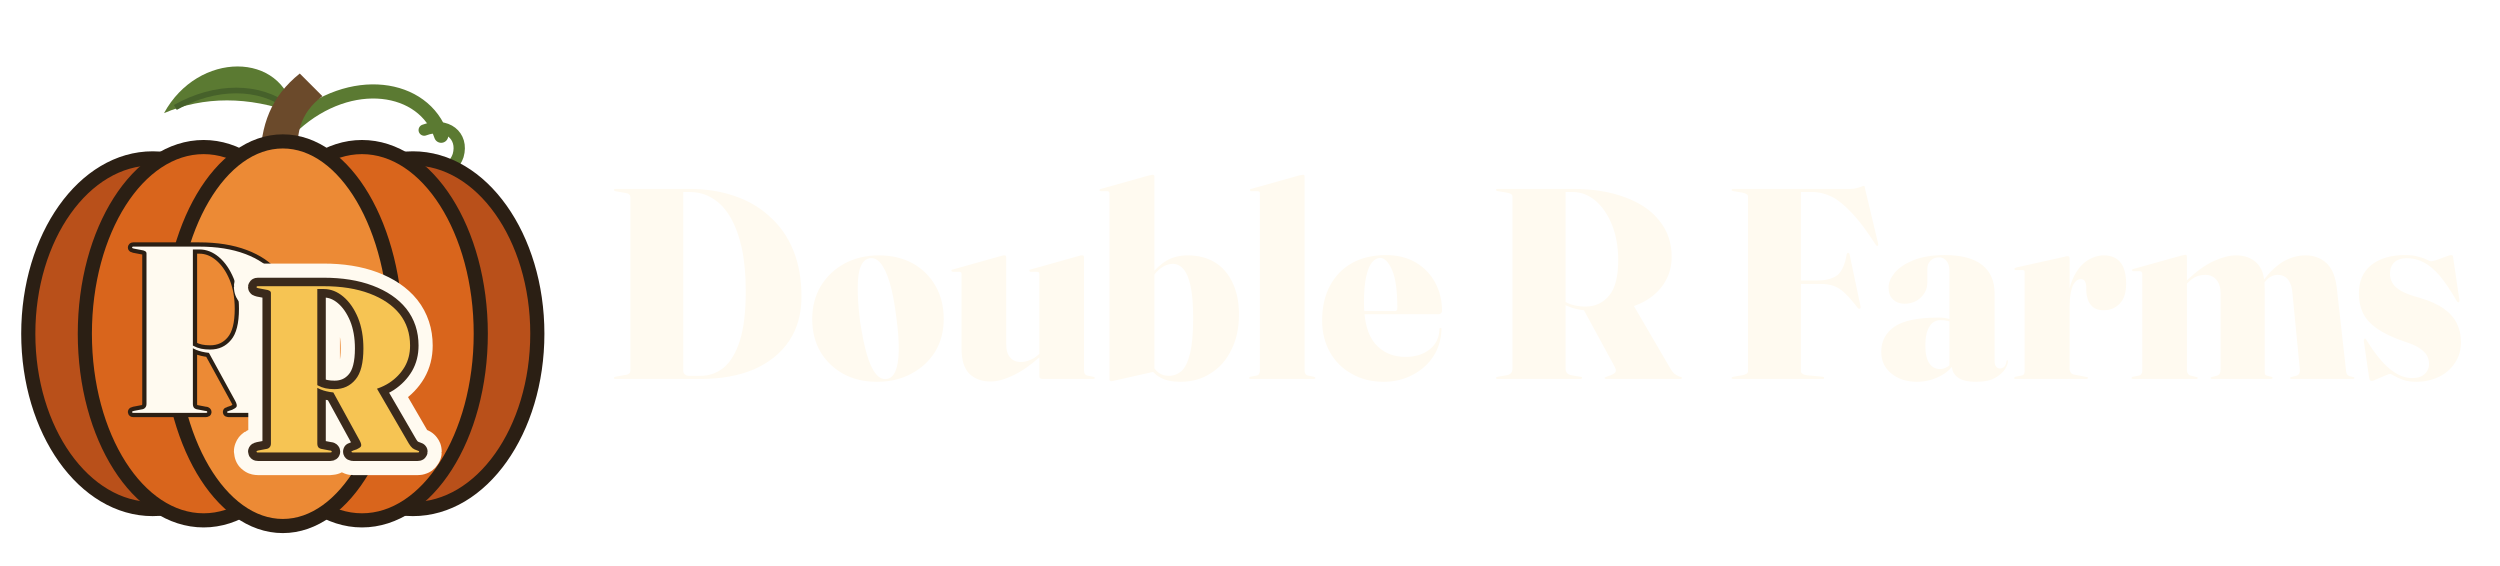
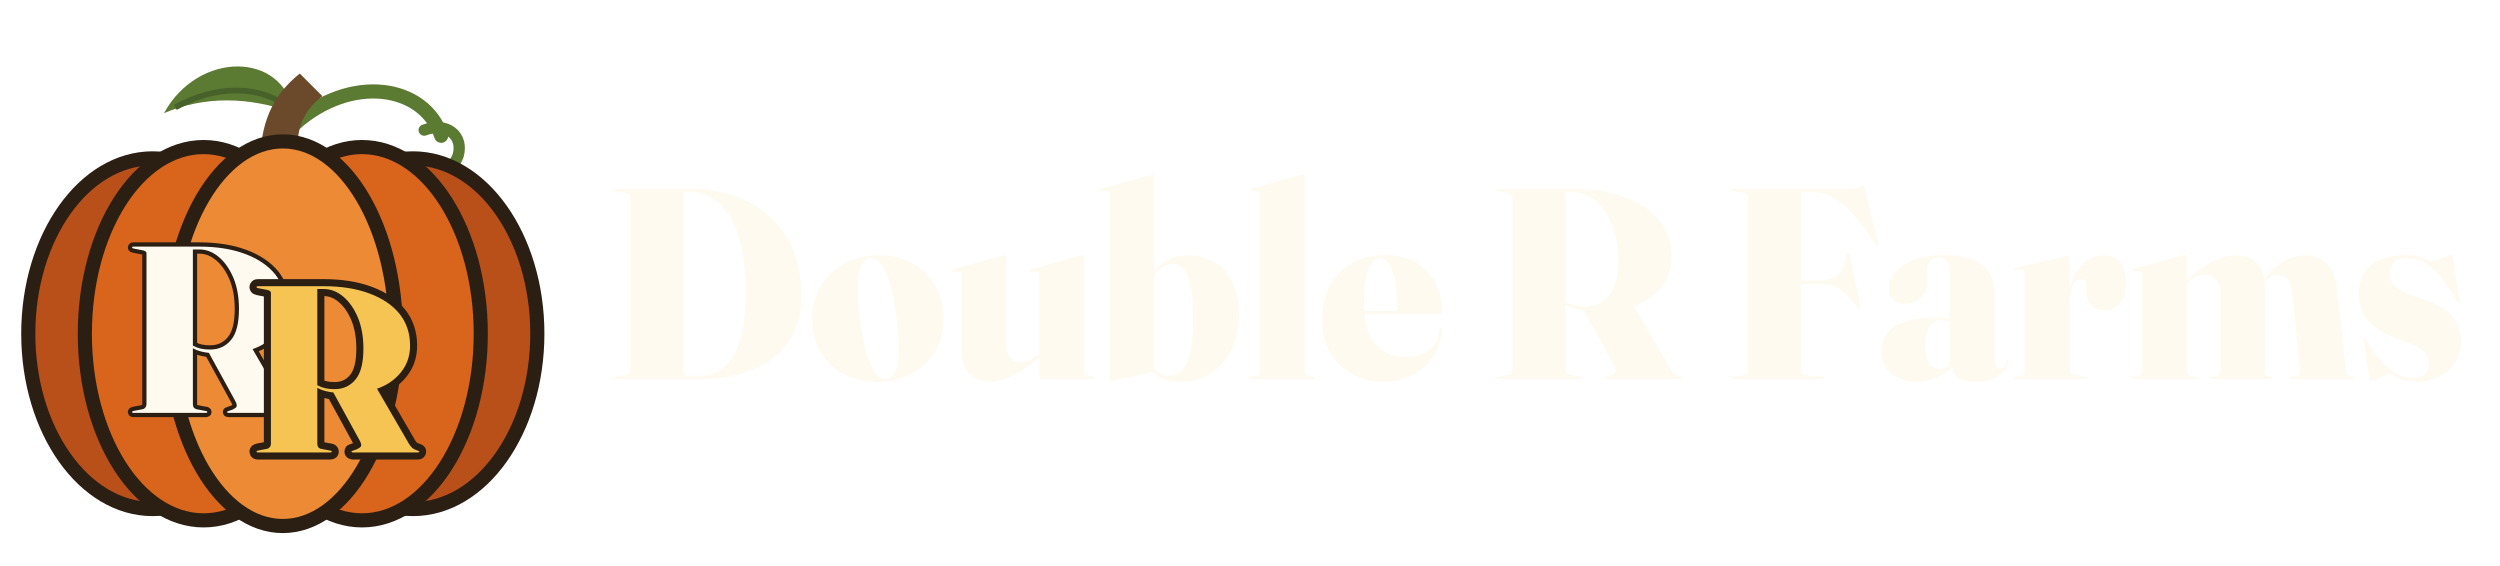
<svg xmlns="http://www.w3.org/2000/svg" viewBox="0 0 884 200" role="img" aria-label="Double R Farms">
  <g>
    <path d="M104 44 C 124 26, 150 30, 156 48" fill="none" stroke="#5b7a32" stroke-width="5" stroke-linecap="round" />
    <path d="M150 46 c 8 -3 14 2 12 9 c -2 6 -9 7 -12 3" fill="none" stroke="#5b7a32" stroke-width="4" stroke-linecap="round" />
    <path d="M58 40 C 70 18, 100 18, 104 40 C 88 34, 72 34, 58 40 Z" fill="#5b7a32" />
    <path d="M62 38 C 76 30, 92 30, 102 38" fill="none" stroke="#46612a" stroke-width="2" />
    <path d="M92 58 C 92 44, 96 34, 106 26 L 114 34 C 106 40, 104 48, 106 58 Z" fill="#6b4a2b" />
    <g stroke="#2b1f14" stroke-width="5" stroke-linejoin="round">
      <ellipse cx="54" cy="118" rx="44" ry="62" fill="#b9501a" />
      <ellipse cx="146" cy="118" rx="44" ry="62" fill="#b9501a" />
      <ellipse cx="72" cy="118" rx="42" ry="66" fill="#d9651c" />
      <ellipse cx="128" cy="118" rx="42" ry="66" fill="#d9651c" />
      <ellipse cx="100" cy="118" rx="40" ry="68" fill="#ec8a35" />
    </g>
    <path d="M101 108.2Q101 112.4 99.1 115.7Q97.1 119.1 93.6 121.4Q90 123.7 85 124.5Q84 124.7 83 124.8Q82 125 80.9 125.0Q79.9 125 78.7 125Q75 125 72.6 124.6Q70.2 124.2 68.5 123.3Q66.8 122.5 65.3 121.4L65.8 120.6Q67.1 121.6 68.4 122.3Q69.7 123 71.1 123.3Q72.5 123.6 74.3 123.6Q78.9 123.6 81.7 120.2Q84.5 116.9 84.5 109.2Q84.5 103.1 82.6 98.4Q80.6 93.6 77.4 90.9Q74.2 88.2 70.5 88.2H68.2V142.8Q68.2 143.7 68.6 144.2Q69.1 144.7 70 144.8L72.6 145.3Q73 145.3 73.1 145.4Q73.3 145.5 73.3 145.7Q73.3 146.0 72.8 146.0H47.1Q46.9 146.0 46.8 145.9Q46.7 145.8 46.7 145.7Q46.7 145.4 47.3 145.3L49.9 144.8Q50.9 144.7 51.3 144.2Q51.8 143.7 51.8 142.8V89.6Q51.8 89.1 51.3 88.8Q50.8 88.5 49.9 88.4L47.3 87.9Q46.7 87.8 46.7 87.5Q46.7 87.4 46.8 87.3Q46.9 87.2 47.1 87.2H70.4Q79.8 87.2 86.7 89.8Q93.6 92.4 97.3 97Q101 101.7 101 108.2ZM73.5 124.1 88.7 122.4 100.6 142.9Q101.2 143.9 101.9 144.5Q102.6 145 103.6 145.3Q103.9 145.4 104.1 145.5Q104.2 145.5 104.2 145.7Q104.2 145.8 104.1 145.9Q104 146.0 103.7 146.0H80.8Q80.3 146.0 80.3 145.7Q80.3 145.5 80.4 145.5Q80.6 145.5 80.9 145.3L82.1 144.9Q83.2 144.4 83.6 143.9Q84 143.3 83.2 141.8Z" fill="#fffaf0" stroke="#2b1f14" stroke-width="3" paint-order="stroke" />
-     <path d="M145 122.2Q145 126.4 143.1 129.7Q141.1 133.1 137.6 135.4Q134 137.7 129 138.5Q128 138.7 127 138.8Q126 139 124.9 139.0Q123.9 139 122.7 139Q119 139 116.6 138.6Q114.2 138.2 112.5 137.3Q110.8 136.5 109.3 135.4L109.8 134.6Q111.1 135.6 112.4 136.3Q113.7 137 115.1 137.3Q116.5 137.6 118.3 137.6Q122.9 137.6 125.7 134.2Q128.5 130.9 128.5 123.2Q128.5 117.1 126.6 112.4Q124.6 107.6 121.4 104.9Q118.2 102.2 114.5 102.2H112.2V156.8Q112.2 157.7 112.6 158.2Q113.1 158.7 114 158.8L116.6 159.3Q117 159.3 117.1 159.4Q117.3 159.5 117.3 159.7Q117.3 160.0 116.8 160.0H91.2Q90.9 160.0 90.8 159.9Q90.7 159.8 90.7 159.7Q90.7 159.4 91.3 159.3L93.9 158.8Q94.9 158.7 95.3 158.2Q95.8 157.7 95.8 156.8V103.6Q95.8 103.1 95.3 102.8Q94.8 102.5 93.9 102.4L91.3 101.9Q90.7 101.8 90.7 101.5Q90.7 101.4 90.8 101.3Q90.9 101.2 91.2 101.2H114.4Q123.8 101.2 130.7 103.8Q137.6 106.4 141.3 111Q145 115.7 145 122.2ZM117.5 138.1 132.7 136.4 144.6 156.9Q145.2 157.9 145.9 158.5Q146.6 159 147.6 159.3Q147.9 159.4 148.1 159.5Q148.2 159.5 148.2 159.7Q148.2 159.8 148.1 159.9Q148 160.0 147.7 160.0H124.8Q124.3 160.0 124.3 159.7Q124.3 159.5 124.4 159.5Q124.6 159.5 124.9 159.3L126.1 158.9Q127.2 158.4 127.6 157.9Q128 157.3 127.2 155.8Z" fill="none" stroke="#fffaf0" stroke-width="16" stroke-linejoin="round" />
-     <path d="M145 122.2Q145 126.4 143.1 129.7Q141.1 133.1 137.6 135.4Q134 137.7 129 138.5Q128 138.7 127 138.8Q126 139 124.9 139.0Q123.9 139 122.7 139Q119 139 116.6 138.6Q114.2 138.2 112.5 137.3Q110.8 136.5 109.3 135.4L109.8 134.6Q111.1 135.6 112.4 136.3Q113.7 137 115.1 137.3Q116.5 137.6 118.3 137.6Q122.9 137.6 125.7 134.2Q128.5 130.9 128.5 123.2Q128.5 117.1 126.6 112.4Q124.6 107.6 121.4 104.9Q118.2 102.2 114.5 102.2H112.2V156.8Q112.2 157.7 112.6 158.2Q113.1 158.7 114 158.8L116.6 159.3Q117 159.3 117.1 159.4Q117.3 159.5 117.3 159.7Q117.3 160.0 116.8 160.0H91.2Q90.9 160.0 90.8 159.9Q90.7 159.8 90.7 159.7Q90.7 159.4 91.3 159.3L93.9 158.8Q94.9 158.7 95.3 158.2Q95.8 157.7 95.8 156.8V103.6Q95.8 103.1 95.3 102.8Q94.8 102.5 93.9 102.4L91.3 101.9Q90.7 101.8 90.7 101.5Q90.7 101.4 90.8 101.3Q90.9 101.2 91.2 101.2H114.4Q123.8 101.2 130.7 103.8Q137.6 106.4 141.3 111Q145 115.7 145 122.2ZM117.5 138.1 132.7 136.4 144.6 156.9Q145.2 157.9 145.9 158.5Q146.6 159 147.6 159.3Q147.9 159.4 148.1 159.5Q148.2 159.5 148.2 159.7Q148.2 159.8 148.1 159.9Q148 160.0 147.7 160.0H124.8Q124.3 160.0 124.3 159.7Q124.3 159.5 124.4 159.5Q124.6 159.5 124.9 159.3L126.1 158.9Q127.2 158.4 127.6 157.9Q128 157.3 127.2 155.8Z" fill="#f6c453" stroke="#3a2a1c" stroke-width="6" paint-order="stroke" stroke-linejoin="round" />
+     <path d="M145 122.2Q145 126.4 143.1 129.7Q141.1 133.1 137.6 135.4Q134 137.7 129 138.5Q128 138.7 127 138.8Q126 139 124.9 139.0Q123.9 139 122.7 139Q119 139 116.6 138.6Q114.2 138.2 112.5 137.3Q110.8 136.5 109.3 135.4L109.8 134.6Q111.1 135.6 112.4 136.3Q113.7 137 115.1 137.3Q116.5 137.6 118.3 137.6Q122.9 137.6 125.7 134.2Q128.5 130.9 128.5 123.2Q128.5 117.1 126.6 112.4Q124.6 107.6 121.4 104.9Q118.2 102.2 114.5 102.2H112.2V156.8Q112.2 157.7 112.6 158.2Q113.1 158.7 114 158.8L116.6 159.3Q117 159.3 117.1 159.4Q117.3 159.5 117.3 159.7Q117.3 160.0 116.8 160.0H91.2Q90.9 160.0 90.8 159.9Q90.7 159.8 90.7 159.7Q90.7 159.4 91.3 159.3L93.9 158.8Q94.9 158.7 95.3 158.2Q95.8 157.7 95.8 156.8V103.6Q95.8 103.1 95.3 102.8Q94.8 102.5 93.9 102.4L91.3 101.9Q90.7 101.8 90.7 101.5Q90.7 101.4 90.8 101.3Q90.9 101.2 91.2 101.2H114.4Q123.8 101.2 130.7 103.8Q137.6 106.4 141.3 111Q145 115.7 145 122.2ZM117.5 138.1 132.7 136.4 144.6 156.9Q145.2 157.9 145.9 158.5Q146.6 159 147.6 159.3Q147.9 159.4 148.1 159.5Q148.2 159.5 148.2 159.7Q148.2 159.8 148.1 159.9Q148 160.0 147.7 160.0H124.8Q124.3 160.0 124.3 159.7Q124.3 159.5 124.4 159.5Q124.6 159.5 124.9 159.3L126.1 158.9Q127.2 158.4 127.6 157.9Q128 157.3 127.2 155.8Z" fill="#f6c453" stroke="#2b1f14" stroke-width="5" paint-order="stroke" stroke-linejoin="round" />
  </g>
  <path d="M217.1 133.6Q217.1 133.3 217.7 133.2L221 132.6Q222 132.5 222.4 132.1Q222.9 131.8 222.9 131.1V69.7Q222.9 69.1 222.4 68.7Q222 68.3 221 68.2L217.6 67.6Q217.1 67.5 217.1 67.1Q217.1 66.9 217.2 66.9Q217.3 66.8 217.6 66.8H243.9Q252.5 66.8 259.7 69.3Q266.9 71.7 272.2 76.6Q277.6 81.4 280.5 88.5Q283.4 95.6 283.4 104.9Q283.4 114.1 279 120.6Q274.6 127.1 266.6 130.6Q258.6 134.0 247.7 134.0H217.6Q217.3 134.0 217.2 133.9Q217.1 133.8 217.1 133.6ZM247.7 132.9Q252.3 132.9 255.9 130Q259.5 127 261.6 120.5Q263.7 113.9 263.7 103Q263.7 94.3 262.3 87.7Q260.8 81.1 258.2 76.7Q255.6 72.3 251.9 70.1Q248.3 67.9 243.9 67.9H241.6V131.1Q241.6 132 242.2 132.4Q242.7 132.9 243.7 132.9Z M310.8 90.3Q317.5 90.3 322.7 93.1Q327.9 96 330.8 101.1Q333.7 106.2 333.7 112.8Q333.7 119.3 330.7 124.3Q327.6 129.3 322.3 132.1Q317 135 310.1 135Q303.3 135 298.2 132.2Q293 129.3 290.1 124.4Q287.2 119.4 287.2 112.8Q287.2 106.3 290.2 101.2Q293.3 96.1 298.6 93.2Q304.0 90.3 310.8 90.3ZM313.5 134Q315.5 133.8 316.6 131.3Q317.7 128.8 317.8 124Q317.9 119.1 316.9 111.9Q316 104.6 314.6 99.9Q313.2 95.3 311.4 93.1Q309.7 91 307.6 91.3Q305.5 91.6 304.4 94.1Q303.3 96.6 303.3 101.4Q303.2 106.2 304.1 113.5Q305.2 120.7 306.5 125.3Q307.9 130 309.7 132.2Q311.4 134.3 313.5 134Z M367.5 132.8V125.9V125.6V96.8Q367.5 96.5 367.3 96.3Q367.1 96.1 366.7 96.1H364.5Q364.2 96.1 364.1 96Q364 95.8 364 95.7Q364 95.5 364.1 95.4Q364.2 95.3 364.4 95.3L381.5 90.5Q382.0 90.4 382.2 90.3Q382.4 90.3 382.7 90.3Q383.1 90.3 383.2 90.5Q383.3 90.7 383.3 90.9V131Q383.3 131.7 383.6 132.2Q383.9 132.7 384.5 132.8L386.5 133.2Q386.8 133.3 387 133.4Q387.1 133.5 387.1 133.6Q387.1 133.8 387 133.9Q386.8 134.0 386.6 134.0H368.6Q368 134.0 367.7 133.7Q367.5 133.4 367.5 132.8ZM340 123.3V96.8Q340 96.5 339.8 96.3Q339.6 96.1 339.2 96.1H337Q336.7 96.1 336.6 96Q336.4 95.8 336.4 95.7Q336.4 95.5 336.6 95.4Q336.7 95.3 336.9 95.3L354 90.5Q354.5 90.4 354.8 90.3Q355 90.3 355.2 90.3Q355.6 90.3 355.7 90.5Q355.8 90.7 355.8 90.9V121.7Q355.8 124.9 357.2 126.4Q358.5 128 361 128Q362.6 128 364.2 127.3Q365.8 126.7 367.2 125.4L369 123.9L369.6 124.5L367.7 126.2Q362.5 130.8 358.1 132.8Q353.7 134.9 350.2 134.9Q345.7 134.9 342.8 132.2Q340 129.4 340 123.3Z M408.2 62.5V131.4L394.0 134.6Q393.8 134.7 393.5 134.7Q393.2 134.8 392.9 134.8Q392.7 134.8 392.5 134.6Q392.3 134.5 392.3 134.2V68.3Q392.3 68.0 392.1 67.8Q391.9 67.6 391.6 67.6H389.3Q389.1 67.6 388.9 67.5Q388.8 67.4 388.8 67.2Q388.8 67 389 66.9Q389.1 66.8 389.3 66.8L406.4 62Q406.9 61.9 407.1 61.9Q407.3 61.8 407.6 61.8Q407.9 61.8 408.1 62Q408.2 62.2 408.2 62.5ZM407.2 98.5 406.5 97.7Q409.5 93.9 412.6 92.1Q415.8 90.3 420 90.3Q425.4 90.3 429.5 92.7Q433.6 95.2 435.8 99.9Q438.1 104.6 438.1 111.2Q438.1 118.4 435.4 123.7Q432.8 129.1 428.1 132Q423.5 135 417.4 135Q413 135 410.3 133.5Q407.7 132.1 406 129.1L407.2 128.5Q408.2 130.7 409.7 131.8Q411.2 132.9 413.3 132.9Q415.8 132.9 417.8 131.2Q419.7 129.4 420.8 125Q421.9 120.5 421.9 112.5Q421.9 105.4 421.0 101.2Q420.1 97 418.5 95.2Q416.9 93.3 414.7 93.3Q412.7 93.3 410.8 94.6Q408.9 95.8 407.2 98.5Z M461.3 62.5V131Q461.3 131.7 461.6 132.2Q461.9 132.7 462.5 132.8L464.5 133.2Q464.8 133.3 465 133.4Q465.1 133.5 465.1 133.6Q465.1 133.8 465 133.9Q464.8 134.0 464.6 134.0H442.1Q442 134.0 441.8 133.9Q441.7 133.8 441.7 133.6Q441.7 133.5 441.8 133.4Q442 133.2 442.3 133.2L444.3 132.8Q445 132.7 445.2 132.2Q445.5 131.7 445.5 131V68.3Q445.5 68.0 445.3 67.8Q445.1 67.6 444.7 67.6H442.5Q442.2 67.6 442.1 67.5Q442 67.4 442 67.2Q442 67 442.1 66.9Q442.2 66.8 442.4 66.8L459.5 62Q460 61.9 460.3 61.9Q460.5 61.8 460.7 61.8Q461.1 61.8 461.2 62Q461.3 62.2 461.3 62.5Z M509.9 110Q509.9 110.4 509.6 110.7Q509.2 111.1 508.6 111.1H478.6V110H493.3Q494.1 110 494.1 108.9Q494.1 99.6 492.2 95.4Q490.3 91.2 488.1 91.2Q486.5 91.2 485.2 92.7Q483.9 94.2 483.1 97.7Q482.3 101.2 482.3 107Q482.3 117 486.3 121.6Q490.3 126.2 497 126.2Q502.2 126.2 505.6 123.5Q508.9 120.8 509 116.3Q509 116.1 509.1 116Q509.2 116 509.3 116Q509.4 116 509.6 116Q509.7 116.1 509.7 116.4Q509.6 121.7 506.9 125.9Q504.2 130.1 499.6 132.5Q495 135 489.3 135Q482.9 135 478.0 132.2Q473.1 129.5 470.3 124.6Q467.5 119.6 467.5 113.3Q467.5 106.2 470.3 101.0Q473.1 95.8 478.1 93Q483.2 90.2 490.1 90.2Q496.1 90.2 500.6 92.8Q505 95.4 507.4 99.8Q509.9 104.3 509.9 110Z M591.1 90.8Q591.1 95.6 588.9 99.4Q586.7 103.3 582.6 105.9Q578.5 108.5 572.8 109.5Q571.7 109.7 570.5 109.8Q569.3 110 568.1 110.0Q566.9 110 565.6 110Q561.4 110 558.6 109.5Q555.9 109 554 108.1Q552.1 107.2 550.3 105.9L550.9 105Q552.4 106.2 553.8 106.9Q555.3 107.7 556.9 108Q558.5 108.4 560.6 108.4Q565.8 108.4 569 104.5Q572.2 100.7 572.2 92Q572.2 85 570 79.5Q567.8 74.1 564.2 71.0Q560.5 67.9 556.2 67.9H553.6V130.3Q553.6 131.4 554.1 131.9Q554.6 132.5 555.7 132.7L558.7 133.2Q559.1 133.2 559.3 133.3Q559.4 133.4 559.4 133.6Q559.4 134.0 558.9 134.0H529.6Q529.3 134.0 529.1 133.9Q529 133.8 529 133.6Q529 133.3 529.7 133.2L532.7 132.7Q533.8 132.5 534.3 131.9Q534.8 131.4 534.8 130.3V69.5Q534.8 69 534.3 68.6Q533.8 68.3 532.7 68.1L529.7 67.6Q529 67.5 529 67.2Q529 67 529.1 66.9Q529.3 66.8 529.6 66.8H556.1Q566.8 66.8 574.7 69.8Q582.6 72.7 586.8 78.1Q591.1 83.4 591.1 90.8ZM559.7 109 577.1 107.1 590.7 130.4Q591.4 131.6 592.1 132.2Q592.9 132.8 594 133.2Q594.4 133.3 594.6 133.4Q594.7 133.4 594.7 133.6Q594.7 133.8 594.6 133.9Q594.5 134.0 594.2 134.0H568Q567.4 134.0 567.4 133.6Q567.4 133.4 567.6 133.4Q567.8 133.4 568.1 133.2L569.5 132.7Q570.8 132.2 571.2 131.6Q571.7 130.9 570.7 129.2Z M654.4 66.8Q655.6 66.8 656.6 66.5Q657.6 66.2 658.2 66Q658.9 65.7 659.1 65.7Q659.2 65.7 659.3 65.9Q659.4 66.1 659.5 66.8L664.1 86.1Q664.2 86.5 664.1 86.7Q664.1 86.9 664 86.9Q663.8 87 663.7 86.9Q663.5 86.9 663.3 86.6Q658.7 79.4 654.9 75.4Q651.1 71.3 647.8 69.6Q644.4 67.9 640.8 67.9H636.8V131.3Q636.8 131.8 637.4 132.2Q638 132.6 639 132.7L644.3 133.2Q644.7 133.2 644.8 133.3Q645 133.4 645 133.6Q645 133.8 644.9 133.9Q644.8 134.0 644.5 134.0H612.8Q612.5 134.0 612.4 133.9Q612.3 133.8 612.3 133.6Q612.3 133.3 613 133.2L616 132.7Q617 132.5 617.5 132.2Q618.1 131.8 618.1 131.3V69.5Q618.1 69 617.5 68.6Q617 68.3 616 68.1L613 67.6Q612.3 67.5 612.3 67.2Q612.3 67 612.4 66.9Q612.5 66.8 612.8 66.8ZM632.7 99.2H642.4Q647.2 99.2 649.7 97.3Q652.1 95.3 653 89.9Q653.1 89.6 653.2 89.5Q653.3 89.4 653.4 89.4Q653.9 89.4 654 89.9L657.9 108.4Q658 108.7 657.9 108.8Q657.8 109 657.7 109.1Q657.6 109.2 657.4 109.2Q657.2 109.2 656.9 108.9Q654.4 105.6 652.4 103.7Q650.4 101.8 648.4 101.1Q646.5 100.4 643.8 100.4H632.7Z M690.2 129.5V128.9L689.3 129.7V95.6Q689.3 93.5 688.3 92.3Q687.3 91 685.7 91Q683.7 91 682.6 92.2Q681.5 93.3 681.5 95.1V99.9Q681.5 102.9 679.3 105.1Q677 107.4 673.4 107.4Q671 107.4 669.4 105.9Q667.8 104.5 667.8 101.6Q667.8 99.1 670.0 96.4Q672.2 93.8 676.6 92.0Q681.1 90.2 687.7 90.2Q696.5 90.2 700.9 93.7Q705.3 97.2 705.3 103.8V127.8Q705.3 129.1 705.9 129.7Q706.4 130.3 707.2 130.3Q707.9 130.3 708.6 129.8Q709.3 129.2 709.5 127.8Q709.5 127.6 709.6 127.5Q709.6 127.4 709.7 127.4Q709.9 127.4 710 127.5Q710 127.6 710 127.8Q710 128.8 709 130.5Q707.9 132.2 705.5 133.6Q703.1 135 698.9 135Q694.2 135 692.2 133.4Q690.2 131.8 690.2 129.5ZM665.2 124.4Q665.2 118.8 669.9 115.5Q674.6 112.3 685.4 112.3Q687.8 112.3 689.2 112.8Q690.5 113.3 691.7 114.1L691.3 114.5Q690 113.7 688.8 113.5Q687.7 113.2 686.1 113.2Q683.7 113.2 682.3 115.4Q680.8 117.7 680.8 122.2Q680.8 126.6 682.3 128.6Q683.7 130.5 686 130.5Q687.3 130.5 688.6 129.7Q690 128.9 690.8 127.5L691.5 127.9Q689.5 131.3 685.8 133.1Q682.1 135 677.8 135Q672.3 135 668.7 132Q665.2 129.1 665.2 124.4Z M731.1 108.6Q731.1 102.5 733 98.5Q734.8 94.4 737.8 92.3Q740.8 90.3 743.9 90.3Q747.8 90.3 749.8 92.8Q751.8 95.3 751.8 100.3Q751.8 105 749.6 107.3Q747.3 109.7 743.9 109.7Q740.8 109.7 739.4 107.9Q737.9 106.2 737.7 102.9L737.7 101.2Q737.6 100.1 737.2 99.4Q736.8 98.7 735.7 98.7Q734.6 98.7 733.7 99.8Q732.8 100.8 732.3 103.1Q731.8 105.4 731.8 109ZM731.8 91.3V106.4V130.6Q731.8 131.2 732.2 131.7Q732.5 132.2 733.1 132.4L737.8 133.3Q738.1 133.3 738.2 133.4Q738.3 133.5 738.3 133.6Q738.3 133.8 738.1 133.9Q738 134.0 737.7 134.0H712.7Q712.4 134.0 712.3 133.9Q712.2 133.8 712.2 133.6Q712.2 133.5 712.4 133.4Q712.5 133.2 712.8 133.2L714.8 132.8Q715.5 132.7 715.7 132.2Q715.9 131.8 715.9 131.3V96.4Q715.9 96 715.8 95.7Q715.6 95.5 715.2 95.5H712.8Q712.6 95.5 712.5 95.4Q712.3 95.3 712.3 95.1Q712.3 95 712.5 94.8Q712.6 94.7 712.9 94.6L730.0 90.8Q730.4 90.7 730.7 90.6Q730.9 90.6 731.2 90.6Q731.5 90.6 731.7 90.8Q731.8 91 731.8 91.3Z M773.3 90.8V131.1Q773.3 131.7 773.7 132.2Q774 132.7 774.6 132.8L776.6 133.3Q777.1 133.3 777.1 133.6Q777.1 134.0 776.6 134.0H754.2Q754 134.0 753.8 133.9Q753.7 133.8 753.7 133.6Q753.7 133.5 753.9 133.4Q754 133.2 754.3 133.2L756.3 132.8Q757 132.7 757.2 132.2Q757.5 131.8 757.5 131.3V96.8Q757.5 96.4 757.3 96.2Q757.1 95.9 756.7 95.9H754.3Q754.1 95.9 754.0 95.8Q753.9 95.7 753.9 95.6Q753.9 95.4 754.0 95.3Q754.1 95.1 754.4 95.1L771.6 90.3Q772 90.2 772.2 90.2Q772.5 90.1 772.7 90.1Q773.1 90.1 773.2 90.3Q773.3 90.6 773.3 90.8ZM772.1 101.4 771.5 100.8 773.2 99.2Q778.4 94.3 782.8 92.3Q787.2 90.3 790.7 90.3Q795.2 90.3 798 93Q800.8 95.7 800.8 101.8V131.6Q800.8 132.2 801 132.5Q801.3 132.8 801.8 132.9L803.1 133.2Q803.6 133.4 803.6 133.6Q803.6 134.0 802.9 134.0H782.1Q781.7 134.0 781.7 133.6Q781.7 133.3 782.2 133.3L783.7 132.9Q784.6 132.7 784.9 132.1Q785.2 131.5 785.2 130.6V103.6Q785.2 100.7 783.7 98.9Q782.2 97.2 779.9 97.2Q778.1 97.2 776.6 97.8Q775.2 98.4 773.8 99.8ZM799.6 101.4 798.9 100.8 800.5 98.9Q803.8 94.6 807.5 92.4Q811.3 90.3 815.2 90.3Q819.6 90.3 822.6 93Q825.6 95.7 826.3 101.9L829.6 131.4Q829.7 132.1 830 132.5Q830.3 132.8 830.8 133L832 133.3Q832.3 133.3 832.4 133.4Q832.5 133.5 832.5 133.6Q832.5 133.8 832.4 133.9Q832.3 134.0 832 134.0H810.2Q809.8 134.0 809.8 133.6Q809.8 133.4 810.3 133.3L811.8 132.9Q812.7 132.7 813 132.1Q813.3 131.4 813.2 130.4L810.6 103.6Q810.4 100.7 809.1 98.9Q807.7 97.2 805.4 97.2Q804.1 97.2 803 97.8Q801.9 98.4 801 99.5Z M853 133.7Q855.8 133.7 857.3 132.3Q858.9 130.9 858.9 128.7Q858.9 127 858.1 125.6Q857.3 124.3 855.4 123Q853.5 121.8 850 120.7Q843.9 118.6 840.4 116.1Q836.9 113.6 835.5 110.6Q834.1 107.6 834.1 103.8Q834.1 97.2 838.5 93.7Q842.9 90.2 850.4 90.2Q853.4 90.2 855.3 90.8Q857.2 91.3 858.3 91.9Q859.3 92.4 859.6 92.4Q860.2 92.4 861.7 91.9Q863.2 91.3 864.7 90.8Q866.2 90.2 866.7 90.2Q866.9 90.2 867.2 90.3Q867.4 90.5 867.4 90.8L869.6 105.8Q869.7 106.2 869.6 106.5Q869.5 106.8 869.4 106.9Q869.2 106.9 869.1 106.9Q869 106.8 868.8 106.6Q865.4 100.7 862.6 97.4Q859.7 94.1 856.9 92.7Q854.2 91.3 851.1 91.3Q848.1 91.3 846.6 92.8Q845.1 94.3 845.1 96.8Q845.1 98.6 846 100.1Q846.8 101.6 849.1 102.9Q851.4 104.2 855.6 105.3Q861 106.9 864.2 109.2Q867.4 111.5 868.8 114.5Q870.2 117.4 870.2 120.9Q870.2 125.3 868 128.4Q865.9 131.6 862.3 133.3Q858.7 135 854.4 135Q851.7 135 849.7 134.3Q847.8 133.6 846.6 132.9Q845.4 132.2 845.2 132.2Q844.8 132.2 843.4 132.8Q842 133.4 840.6 134Q839.1 134.7 838.6 134.7Q838.3 134.7 838 134.4Q837.8 134.1 837.7 133.4L835.9 121Q835.8 120.4 835.9 120.2Q836 119.9 836.2 119.7Q836.3 119.6 836.4 119.8Q836.6 119.9 836.7 120.1Q841.2 127.4 845.1 130.5Q849 133.7 853 133.7Z" fill="#fffaf0" />
</svg>
